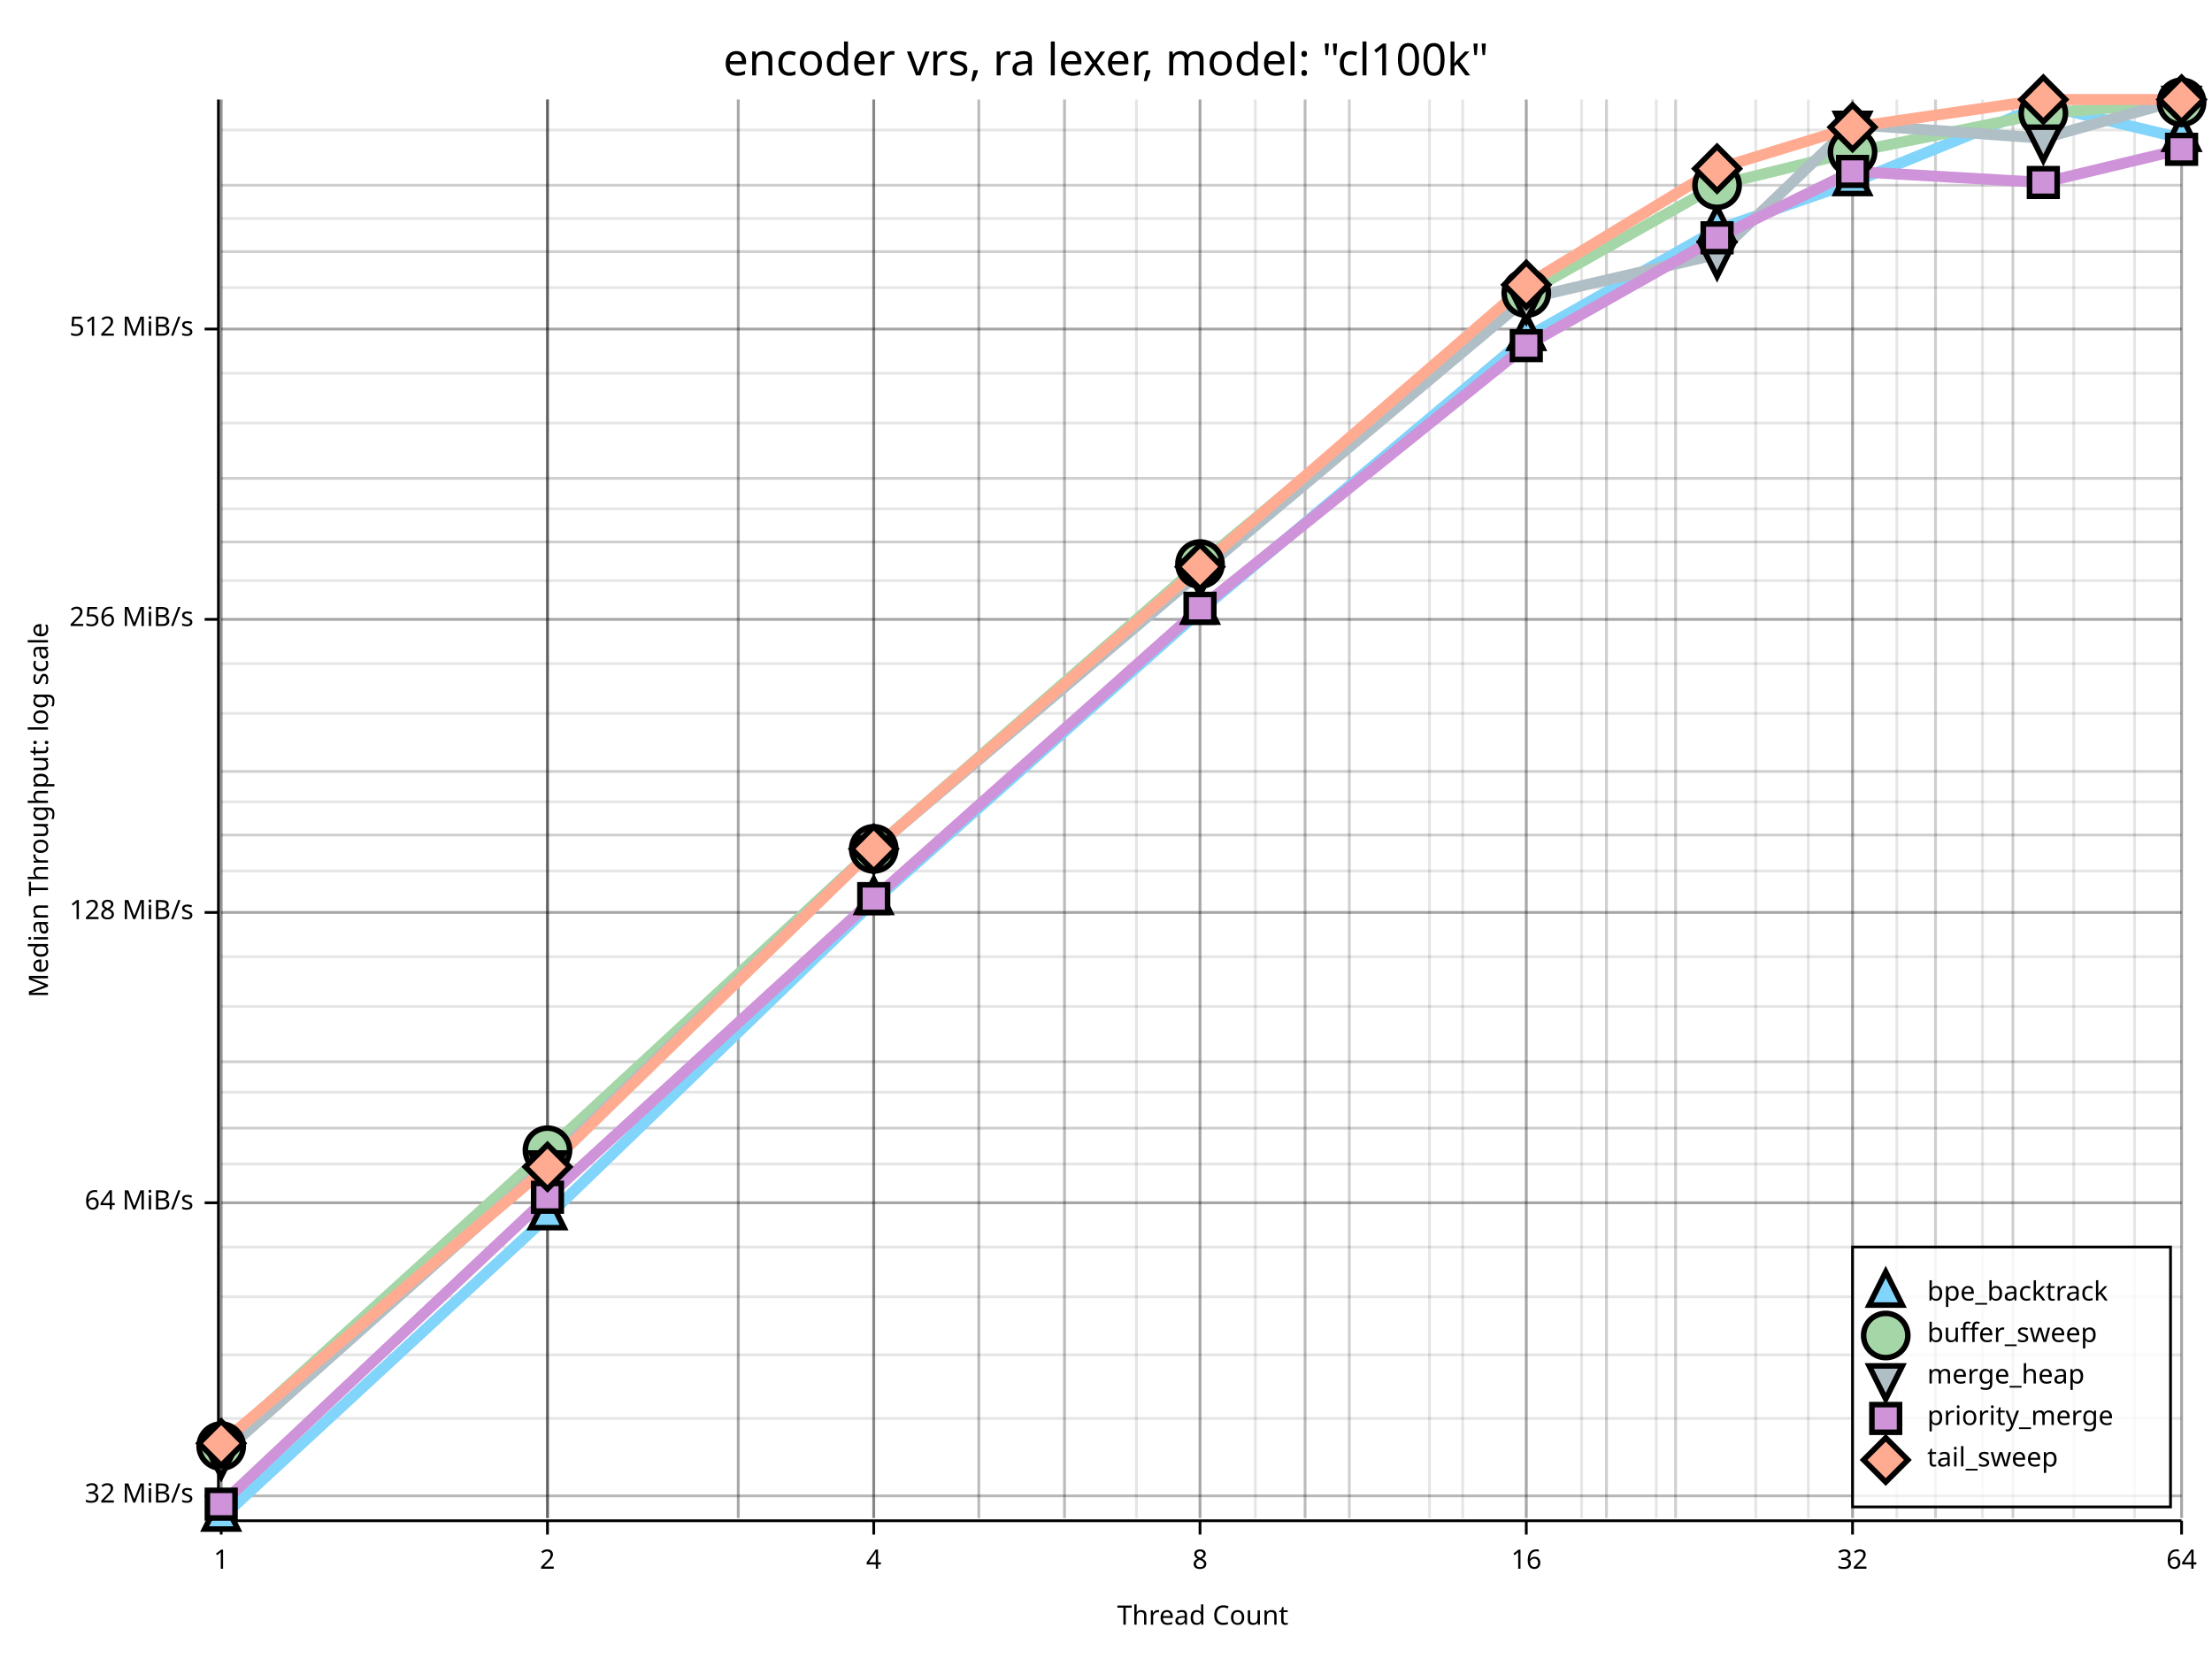
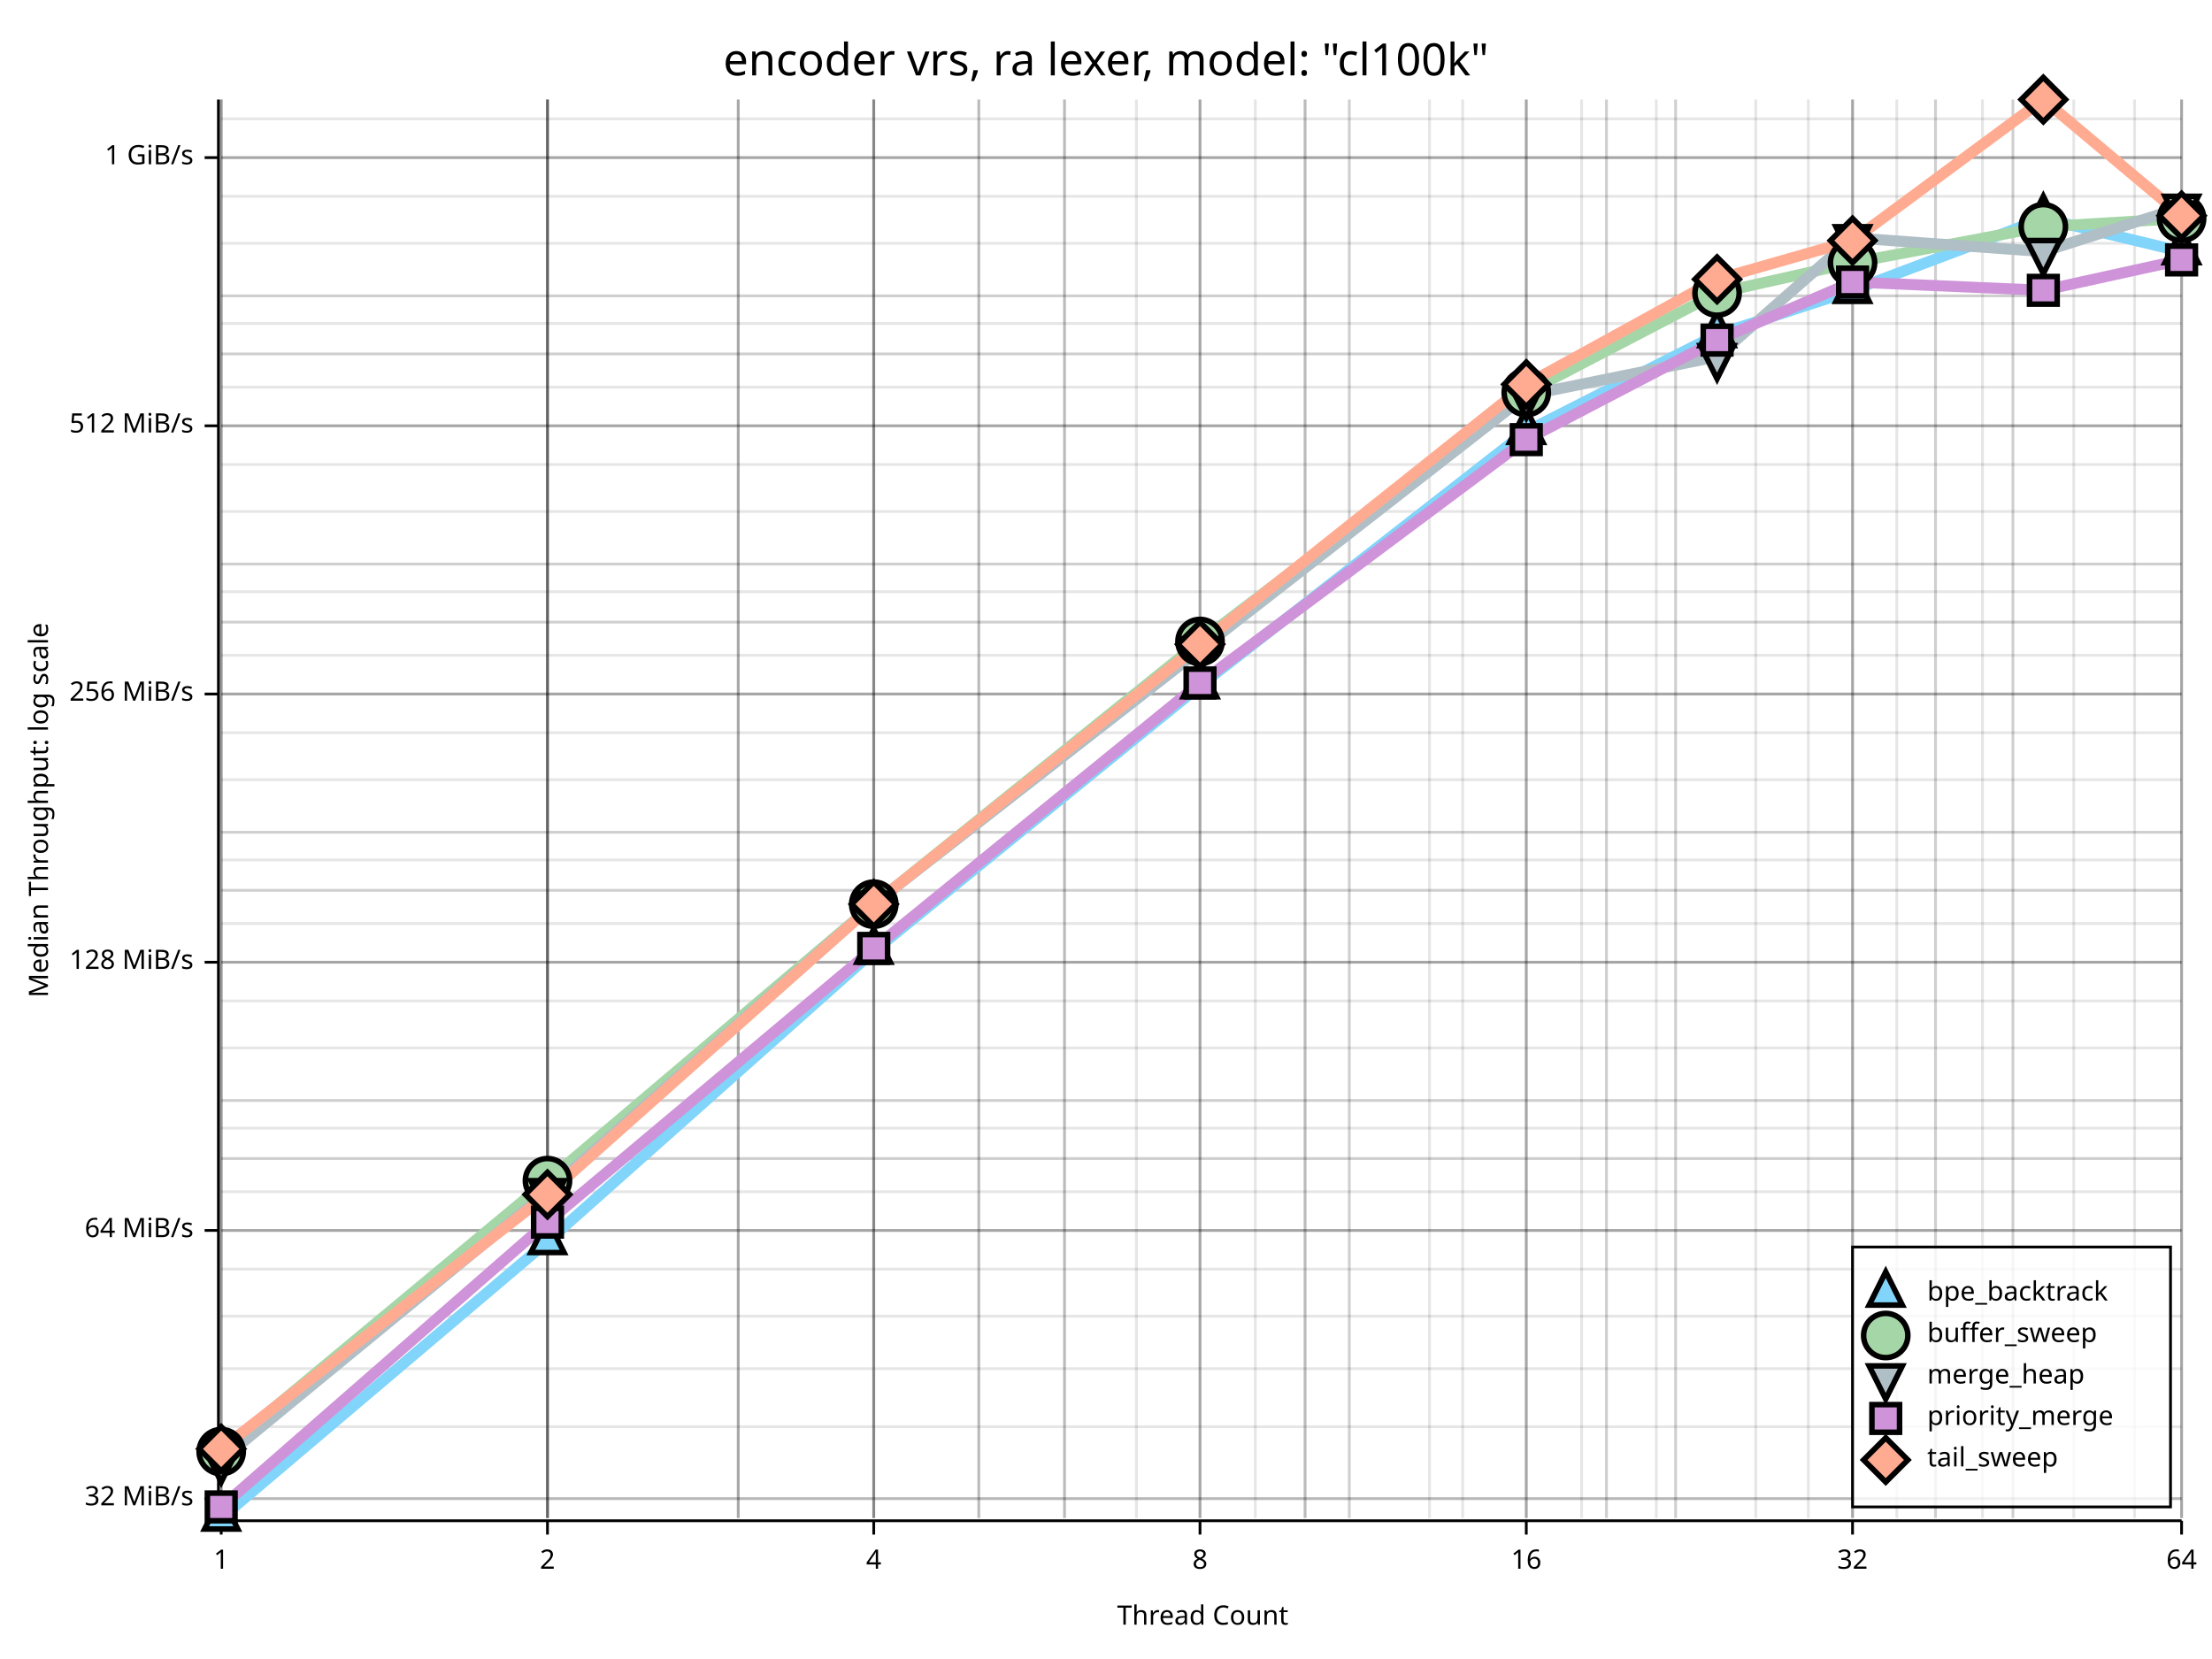
<svg xmlns="http://www.w3.org/2000/svg" width="800" height="600" viewBox="0 0 800 600">
  <rect x="0" y="0" width="800" height="600" opacity="1" fill="#FFFFFF" stroke="none" />
  <text x="400" y="15" dy="0.76em" text-anchor="middle" font-family="sans-serif" font-size="16.129" opacity="1" fill="#000000">
encoder vrs, ra lexer, model: "cl100k"
</text>
  <line opacity="0.1" stroke="#000000" stroke-width="1" x1="80" y1="549" x2="80" y2="36" />
  <line opacity="0.1" stroke="#000000" stroke-width="1" x1="80" y1="549" x2="80" y2="36" />
  <line opacity="0.1" stroke="#000000" stroke-width="1" x1="80" y1="549" x2="80" y2="36" />
  <line opacity="0.1" stroke="#000000" stroke-width="1" x1="198" y1="549" x2="198" y2="36" />
  <line opacity="0.1" stroke="#000000" stroke-width="1" x1="198" y1="549" x2="198" y2="36" />
  <line opacity="0.1" stroke="#000000" stroke-width="1" x1="198" y1="549" x2="198" y2="36" />
  <line opacity="0.1" stroke="#000000" stroke-width="1" x1="198" y1="549" x2="198" y2="36" />
  <line opacity="0.1" stroke="#000000" stroke-width="1" x1="198" y1="549" x2="198" y2="36" />
  <line opacity="0.1" stroke="#000000" stroke-width="1" x1="267" y1="549" x2="267" y2="36" />
  <line opacity="0.1" stroke="#000000" stroke-width="1" x1="267" y1="549" x2="267" y2="36" />
  <line opacity="0.1" stroke="#000000" stroke-width="1" x1="198" y1="549" x2="198" y2="36" />
  <line opacity="0.1" stroke="#000000" stroke-width="1" x1="198" y1="549" x2="198" y2="36" />
  <line opacity="0.1" stroke="#000000" stroke-width="1" x1="267" y1="549" x2="267" y2="36" />
  <line opacity="0.1" stroke="#000000" stroke-width="1" x1="267" y1="549" x2="267" y2="36" />
  <line opacity="0.1" stroke="#000000" stroke-width="1" x1="316" y1="549" x2="316" y2="36" />
  <line opacity="0.1" stroke="#000000" stroke-width="1" x1="316" y1="549" x2="316" y2="36" />
  <line opacity="0.1" stroke="#000000" stroke-width="1" x1="316" y1="549" x2="316" y2="36" />
  <line opacity="0.1" stroke="#000000" stroke-width="1" x1="354" y1="549" x2="354" y2="36" />
  <line opacity="0.1" stroke="#000000" stroke-width="1" x1="354" y1="549" x2="354" y2="36" />
  <line opacity="0.1" stroke="#000000" stroke-width="1" x1="385" y1="549" x2="385" y2="36" />
  <line opacity="0.1" stroke="#000000" stroke-width="1" x1="316" y1="549" x2="316" y2="36" />
  <line opacity="0.1" stroke="#000000" stroke-width="1" x1="354" y1="549" x2="354" y2="36" />
  <line opacity="0.1" stroke="#000000" stroke-width="1" x1="385" y1="549" x2="385" y2="36" />
  <line opacity="0.1" stroke="#000000" stroke-width="1" x1="385" y1="549" x2="385" y2="36" />
  <line opacity="0.1" stroke="#000000" stroke-width="1" x1="411" y1="549" x2="411" y2="36" />
  <line opacity="0.1" stroke="#000000" stroke-width="1" x1="434" y1="549" x2="434" y2="36" />
  <line opacity="0.1" stroke="#000000" stroke-width="1" x1="454" y1="549" x2="454" y2="36" />
  <line opacity="0.1" stroke="#000000" stroke-width="1" x1="472" y1="549" x2="472" y2="36" />
  <line opacity="0.1" stroke="#000000" stroke-width="1" x1="472" y1="549" x2="472" y2="36" />
  <line opacity="0.1" stroke="#000000" stroke-width="1" x1="488" y1="549" x2="488" y2="36" />
  <line opacity="0.1" stroke="#000000" stroke-width="1" x1="434" y1="549" x2="434" y2="36" />
  <line opacity="0.1" stroke="#000000" stroke-width="1" x1="472" y1="549" x2="472" y2="36" />
  <line opacity="0.1" stroke="#000000" stroke-width="1" x1="488" y1="549" x2="488" y2="36" />
  <line opacity="0.1" stroke="#000000" stroke-width="1" x1="517" y1="549" x2="517" y2="36" />
  <line opacity="0.1" stroke="#000000" stroke-width="1" x1="529" y1="549" x2="529" y2="36" />
  <line opacity="0.1" stroke="#000000" stroke-width="1" x1="552" y1="549" x2="552" y2="36" />
  <line opacity="0.1" stroke="#000000" stroke-width="1" x1="572" y1="549" x2="572" y2="36" />
  <line opacity="0.1" stroke="#000000" stroke-width="1" x1="581" y1="549" x2="581" y2="36" />
  <line opacity="0.1" stroke="#000000" stroke-width="1" x1="599" y1="549" x2="599" y2="36" />
  <line opacity="0.1" stroke="#000000" stroke-width="1" x1="606" y1="549" x2="606" y2="36" />
  <line opacity="0.1" stroke="#000000" stroke-width="1" x1="552" y1="549" x2="552" y2="36" />
  <line opacity="0.1" stroke="#000000" stroke-width="1" x1="581" y1="549" x2="581" y2="36" />
  <line opacity="0.1" stroke="#000000" stroke-width="1" x1="606" y1="549" x2="606" y2="36" />
  <line opacity="0.1" stroke="#000000" stroke-width="1" x1="635" y1="549" x2="635" y2="36" />
  <line opacity="0.1" stroke="#000000" stroke-width="1" x1="654" y1="549" x2="654" y2="36" />
  <line opacity="0.1" stroke="#000000" stroke-width="1" x1="670" y1="549" x2="670" y2="36" />
  <line opacity="0.1" stroke="#000000" stroke-width="1" x1="686" y1="549" x2="686" y2="36" />
  <line opacity="0.1" stroke="#000000" stroke-width="1" x1="700" y1="549" x2="700" y2="36" />
  <line opacity="0.1" stroke="#000000" stroke-width="1" x1="717" y1="549" x2="717" y2="36" />
  <line opacity="0.1" stroke="#000000" stroke-width="1" x1="728" y1="549" x2="728" y2="36" />
  <line opacity="0.1" stroke="#000000" stroke-width="1" x1="670" y1="549" x2="670" y2="36" />
  <line opacity="0.1" stroke="#000000" stroke-width="1" x1="700" y1="549" x2="700" y2="36" />
  <line opacity="0.1" stroke="#000000" stroke-width="1" x1="728" y1="549" x2="728" y2="36" />
  <line opacity="0.1" stroke="#000000" stroke-width="1" x1="750" y1="549" x2="750" y2="36" />
  <line opacity="0.1" stroke="#000000" stroke-width="1" x1="772" y1="549" x2="772" y2="36" />
  <line opacity="0.1" stroke="#000000" stroke-width="1" x1="789" y1="549" x2="789" y2="36" />
  <line opacity="0.1" stroke="#000000" stroke-width="1" x1="789" y1="549" x2="789" y2="36" />
-   <line opacity="0.1" stroke="#000000" stroke-width="1" x1="80" y1="541" x2="789" y2="541" />
-   <line opacity="0.1" stroke="#000000" stroke-width="1" x1="80" y1="513" x2="789" y2="513" />
-   <line opacity="0.1" stroke="#000000" stroke-width="1" x1="80" y1="490" x2="789" y2="490" />
-   <line opacity="0.1" stroke="#000000" stroke-width="1" x1="80" y1="469" x2="789" y2="469" />
-   <line opacity="0.1" stroke="#000000" stroke-width="1" x1="80" y1="451" x2="789" y2="451" />
-   <line opacity="0.1" stroke="#000000" stroke-width="1" x1="80" y1="435" x2="789" y2="435" />
-   <line opacity="0.1" stroke="#000000" stroke-width="1" x1="80" y1="421" x2="789" y2="421" />
+   <line opacity="0.1" stroke="#000000" stroke-width="1" x1="80" y1="542" x2="789" y2="542" />
+   <line opacity="0.1" stroke="#000000" stroke-width="1" x1="80" y1="516" x2="789" y2="516" />
+   <line opacity="0.1" stroke="#000000" stroke-width="1" x1="80" y1="495" x2="789" y2="495" />
+   <line opacity="0.1" stroke="#000000" stroke-width="1" x1="80" y1="476" x2="789" y2="476" />
+   <line opacity="0.1" stroke="#000000" stroke-width="1" x1="80" y1="459" x2="789" y2="459" />
+   <line opacity="0.1" stroke="#000000" stroke-width="1" x1="80" y1="445" x2="789" y2="445" />
+   <line opacity="0.1" stroke="#000000" stroke-width="1" x1="80" y1="431" x2="789" y2="431" />
+   <line opacity="0.1" stroke="#000000" stroke-width="1" x1="80" y1="419" x2="789" y2="419" />
  <line opacity="0.1" stroke="#000000" stroke-width="1" x1="80" y1="408" x2="789" y2="408" />
-   <line opacity="0.1" stroke="#000000" stroke-width="1" x1="80" y1="395" x2="789" y2="395" />
-   <line opacity="0.1" stroke="#000000" stroke-width="1" x1="80" y1="384" x2="789" y2="384" />
-   <line opacity="0.1" stroke="#000000" stroke-width="1" x1="80" y1="435" x2="789" y2="435" />
-   <line opacity="0.1" stroke="#000000" stroke-width="1" x1="80" y1="408" x2="789" y2="408" />
-   <line opacity="0.1" stroke="#000000" stroke-width="1" x1="80" y1="384" x2="789" y2="384" />
-   <line opacity="0.1" stroke="#000000" stroke-width="1" x1="80" y1="364" x2="789" y2="364" />
-   <line opacity="0.1" stroke="#000000" stroke-width="1" x1="80" y1="346" x2="789" y2="346" />
-   <line opacity="0.1" stroke="#000000" stroke-width="1" x1="80" y1="330" x2="789" y2="330" />
-   <line opacity="0.1" stroke="#000000" stroke-width="1" x1="80" y1="315" x2="789" y2="315" />
-   <line opacity="0.1" stroke="#000000" stroke-width="1" x1="80" y1="302" x2="789" y2="302" />
-   <line opacity="0.1" stroke="#000000" stroke-width="1" x1="80" y1="290" x2="789" y2="290" />
-   <line opacity="0.1" stroke="#000000" stroke-width="1" x1="80" y1="279" x2="789" y2="279" />
-   <line opacity="0.1" stroke="#000000" stroke-width="1" x1="80" y1="330" x2="789" y2="330" />
-   <line opacity="0.1" stroke="#000000" stroke-width="1" x1="80" y1="302" x2="789" y2="302" />
-   <line opacity="0.1" stroke="#000000" stroke-width="1" x1="80" y1="279" x2="789" y2="279" />
-   <line opacity="0.1" stroke="#000000" stroke-width="1" x1="80" y1="258" x2="789" y2="258" />
-   <line opacity="0.1" stroke="#000000" stroke-width="1" x1="80" y1="240" x2="789" y2="240" />
-   <line opacity="0.1" stroke="#000000" stroke-width="1" x1="80" y1="224" x2="789" y2="224" />
-   <line opacity="0.1" stroke="#000000" stroke-width="1" x1="80" y1="210" x2="789" y2="210" />
-   <line opacity="0.1" stroke="#000000" stroke-width="1" x1="80" y1="196" x2="789" y2="196" />
-   <line opacity="0.1" stroke="#000000" stroke-width="1" x1="80" y1="184" x2="789" y2="184" />
-   <line opacity="0.1" stroke="#000000" stroke-width="1" x1="80" y1="173" x2="789" y2="173" />
-   <line opacity="0.1" stroke="#000000" stroke-width="1" x1="80" y1="224" x2="789" y2="224" />
-   <line opacity="0.1" stroke="#000000" stroke-width="1" x1="80" y1="196" x2="789" y2="196" />
-   <line opacity="0.1" stroke="#000000" stroke-width="1" x1="80" y1="173" x2="789" y2="173" />
-   <line opacity="0.1" stroke="#000000" stroke-width="1" x1="80" y1="153" x2="789" y2="153" />
-   <line opacity="0.1" stroke="#000000" stroke-width="1" x1="80" y1="135" x2="789" y2="135" />
-   <line opacity="0.1" stroke="#000000" stroke-width="1" x1="80" y1="119" x2="789" y2="119" />
-   <line opacity="0.1" stroke="#000000" stroke-width="1" x1="80" y1="104" x2="789" y2="104" />
-   <line opacity="0.1" stroke="#000000" stroke-width="1" x1="80" y1="91" x2="789" y2="91" />
-   <line opacity="0.1" stroke="#000000" stroke-width="1" x1="80" y1="79" x2="789" y2="79" />
-   <line opacity="0.1" stroke="#000000" stroke-width="1" x1="80" y1="67" x2="789" y2="67" />
-   <line opacity="0.1" stroke="#000000" stroke-width="1" x1="80" y1="119" x2="789" y2="119" />
-   <line opacity="0.1" stroke="#000000" stroke-width="1" x1="80" y1="91" x2="789" y2="91" />
-   <line opacity="0.1" stroke="#000000" stroke-width="1" x1="80" y1="67" x2="789" y2="67" />
-   <line opacity="0.1" stroke="#000000" stroke-width="1" x1="80" y1="47" x2="789" y2="47" />
+   <line opacity="0.1" stroke="#000000" stroke-width="1" x1="80" y1="398" x2="789" y2="398" />
+   <line opacity="0.1" stroke="#000000" stroke-width="1" x1="80" y1="445" x2="789" y2="445" />
+   <line opacity="0.1" stroke="#000000" stroke-width="1" x1="80" y1="419" x2="789" y2="419" />
+   <line opacity="0.1" stroke="#000000" stroke-width="1" x1="80" y1="398" x2="789" y2="398" />
+   <line opacity="0.1" stroke="#000000" stroke-width="1" x1="80" y1="379" x2="789" y2="379" />
+   <line opacity="0.1" stroke="#000000" stroke-width="1" x1="80" y1="362" x2="789" y2="362" />
+   <line opacity="0.1" stroke="#000000" stroke-width="1" x1="80" y1="348" x2="789" y2="348" />
+   <line opacity="0.1" stroke="#000000" stroke-width="1" x1="80" y1="334" x2="789" y2="334" />
+   <line opacity="0.1" stroke="#000000" stroke-width="1" x1="80" y1="322" x2="789" y2="322" />
+   <line opacity="0.1" stroke="#000000" stroke-width="1" x1="80" y1="311" x2="789" y2="311" />
+   <line opacity="0.1" stroke="#000000" stroke-width="1" x1="80" y1="301" x2="789" y2="301" />
+   <line opacity="0.1" stroke="#000000" stroke-width="1" x1="80" y1="348" x2="789" y2="348" />
+   <line opacity="0.1" stroke="#000000" stroke-width="1" x1="80" y1="322" x2="789" y2="322" />
+   <line opacity="0.1" stroke="#000000" stroke-width="1" x1="80" y1="301" x2="789" y2="301" />
+   <line opacity="0.1" stroke="#000000" stroke-width="1" x1="80" y1="282" x2="789" y2="282" />
+   <line opacity="0.1" stroke="#000000" stroke-width="1" x1="80" y1="265" x2="789" y2="265" />
+   <line opacity="0.1" stroke="#000000" stroke-width="1" x1="80" y1="251" x2="789" y2="251" />
+   <line opacity="0.1" stroke="#000000" stroke-width="1" x1="80" y1="237" x2="789" y2="237" />
+   <line opacity="0.1" stroke="#000000" stroke-width="1" x1="80" y1="225" x2="789" y2="225" />
+   <line opacity="0.1" stroke="#000000" stroke-width="1" x1="80" y1="214" x2="789" y2="214" />
+   <line opacity="0.1" stroke="#000000" stroke-width="1" x1="80" y1="204" x2="789" y2="204" />
+   <line opacity="0.1" stroke="#000000" stroke-width="1" x1="80" y1="251" x2="789" y2="251" />
+   <line opacity="0.1" stroke="#000000" stroke-width="1" x1="80" y1="225" x2="789" y2="225" />
+   <line opacity="0.1" stroke="#000000" stroke-width="1" x1="80" y1="204" x2="789" y2="204" />
+   <line opacity="0.1" stroke="#000000" stroke-width="1" x1="80" y1="185" x2="789" y2="185" />
+   <line opacity="0.1" stroke="#000000" stroke-width="1" x1="80" y1="168" x2="789" y2="168" />
+   <line opacity="0.1" stroke="#000000" stroke-width="1" x1="80" y1="154" x2="789" y2="154" />
+   <line opacity="0.1" stroke="#000000" stroke-width="1" x1="80" y1="140" x2="789" y2="140" />
+   <line opacity="0.1" stroke="#000000" stroke-width="1" x1="80" y1="128" x2="789" y2="128" />
+   <line opacity="0.1" stroke="#000000" stroke-width="1" x1="80" y1="117" x2="789" y2="117" />
+   <line opacity="0.1" stroke="#000000" stroke-width="1" x1="80" y1="107" x2="789" y2="107" />
+   <line opacity="0.1" stroke="#000000" stroke-width="1" x1="80" y1="154" x2="789" y2="154" />
+   <line opacity="0.1" stroke="#000000" stroke-width="1" x1="80" y1="128" x2="789" y2="128" />
+   <line opacity="0.1" stroke="#000000" stroke-width="1" x1="80" y1="107" x2="789" y2="107" />
+   <line opacity="0.1" stroke="#000000" stroke-width="1" x1="80" y1="88" x2="789" y2="88" />
+   <line opacity="0.1" stroke="#000000" stroke-width="1" x1="80" y1="71" x2="789" y2="71" />
+   <line opacity="0.1" stroke="#000000" stroke-width="1" x1="80" y1="57" x2="789" y2="57" />
+   <line opacity="0.1" stroke="#000000" stroke-width="1" x1="80" y1="43" x2="789" y2="43" />
+   <line opacity="0.1" stroke="#000000" stroke-width="1" x1="80" y1="57" x2="789" y2="57" />
  <text x="10" y="293" dy="0.76em" text-anchor="middle" font-family="sans-serif" font-size="9.677" opacity="1" fill="#000000" transform="rotate(270, 10, 293)">
Median Throughput: log scale
</text>
  <text x="435" y="590" dy="-0.5ex" text-anchor="middle" font-family="sans-serif" font-size="9.677" opacity="1" fill="#000000">
Thread Count
</text>
  <line opacity="0.2" stroke="#000000" stroke-width="1" x1="80" y1="549" x2="80" y2="36" />
  <line opacity="0.2" stroke="#000000" stroke-width="1" x1="198" y1="549" x2="198" y2="36" />
  <line opacity="0.2" stroke="#000000" stroke-width="1" x1="316" y1="549" x2="316" y2="36" />
  <line opacity="0.2" stroke="#000000" stroke-width="1" x1="434" y1="549" x2="434" y2="36" />
  <line opacity="0.2" stroke="#000000" stroke-width="1" x1="552" y1="549" x2="552" y2="36" />
  <line opacity="0.2" stroke="#000000" stroke-width="1" x1="670" y1="549" x2="670" y2="36" />
  <line opacity="0.2" stroke="#000000" stroke-width="1" x1="789" y1="549" x2="789" y2="36" />
-   <line opacity="0.2" stroke="#000000" stroke-width="1" x1="80" y1="541" x2="789" y2="541" />
-   <line opacity="0.2" stroke="#000000" stroke-width="1" x1="80" y1="435" x2="789" y2="435" />
-   <line opacity="0.2" stroke="#000000" stroke-width="1" x1="80" y1="330" x2="789" y2="330" />
-   <line opacity="0.2" stroke="#000000" stroke-width="1" x1="80" y1="224" x2="789" y2="224" />
-   <line opacity="0.2" stroke="#000000" stroke-width="1" x1="80" y1="119" x2="789" y2="119" />
+   <line opacity="0.2" stroke="#000000" stroke-width="1" x1="80" y1="542" x2="789" y2="542" />
+   <line opacity="0.2" stroke="#000000" stroke-width="1" x1="80" y1="445" x2="789" y2="445" />
+   <line opacity="0.2" stroke="#000000" stroke-width="1" x1="80" y1="348" x2="789" y2="348" />
+   <line opacity="0.2" stroke="#000000" stroke-width="1" x1="80" y1="251" x2="789" y2="251" />
+   <line opacity="0.2" stroke="#000000" stroke-width="1" x1="80" y1="154" x2="789" y2="154" />
+   <line opacity="0.2" stroke="#000000" stroke-width="1" x1="80" y1="57" x2="789" y2="57" />
  <polyline fill="none" opacity="1" stroke="#000000" stroke-width="1" points="79,36 79,549 " />
-   <text x="70" y="541" dy="0.5ex" text-anchor="end" font-family="sans-serif" font-size="9.677" opacity="1" fill="#000000">
+   <text x="70" y="542" dy="0.5ex" text-anchor="end" font-family="sans-serif" font-size="9.677" opacity="1" fill="#000000">
32 MiB/s
</text>
-   <polyline fill="none" opacity="1" stroke="#000000" stroke-width="1" points="74,541 79,541 " />
-   <text x="70" y="435" dy="0.5ex" text-anchor="end" font-family="sans-serif" font-size="9.677" opacity="1" fill="#000000">
+   <polyline fill="none" opacity="1" stroke="#000000" stroke-width="1" points="74,542 79,542 " />
+   <text x="70" y="445" dy="0.5ex" text-anchor="end" font-family="sans-serif" font-size="9.677" opacity="1" fill="#000000">
64 MiB/s
</text>
-   <polyline fill="none" opacity="1" stroke="#000000" stroke-width="1" points="74,435 79,435 " />
-   <text x="70" y="330" dy="0.5ex" text-anchor="end" font-family="sans-serif" font-size="9.677" opacity="1" fill="#000000">
+   <polyline fill="none" opacity="1" stroke="#000000" stroke-width="1" points="74,445 79,445 " />
+   <text x="70" y="348" dy="0.5ex" text-anchor="end" font-family="sans-serif" font-size="9.677" opacity="1" fill="#000000">
128 MiB/s
</text>
-   <polyline fill="none" opacity="1" stroke="#000000" stroke-width="1" points="74,330 79,330 " />
-   <text x="70" y="224" dy="0.5ex" text-anchor="end" font-family="sans-serif" font-size="9.677" opacity="1" fill="#000000">
+   <polyline fill="none" opacity="1" stroke="#000000" stroke-width="1" points="74,348 79,348 " />
+   <text x="70" y="251" dy="0.5ex" text-anchor="end" font-family="sans-serif" font-size="9.677" opacity="1" fill="#000000">
256 MiB/s
</text>
-   <polyline fill="none" opacity="1" stroke="#000000" stroke-width="1" points="74,224 79,224 " />
-   <text x="70" y="119" dy="0.5ex" text-anchor="end" font-family="sans-serif" font-size="9.677" opacity="1" fill="#000000">
+   <polyline fill="none" opacity="1" stroke="#000000" stroke-width="1" points="74,251 79,251 " />
+   <text x="70" y="154" dy="0.5ex" text-anchor="end" font-family="sans-serif" font-size="9.677" opacity="1" fill="#000000">
512 MiB/s
</text>
-   <polyline fill="none" opacity="1" stroke="#000000" stroke-width="1" points="74,119 79,119 " />
+   <polyline fill="none" opacity="1" stroke="#000000" stroke-width="1" points="74,154 79,154 " />
+   <text x="70" y="57" dy="0.5ex" text-anchor="end" font-family="sans-serif" font-size="9.677" opacity="1" fill="#000000">
+ 1 GiB/s
+ </text>
+   <polyline fill="none" opacity="1" stroke="#000000" stroke-width="1" points="74,57 79,57 " />
  <polyline fill="none" opacity="1" stroke="#000000" stroke-width="1" points="80,550 789,550 " />
  <text x="80" y="560" dy="0.76em" text-anchor="middle" font-family="sans-serif" font-size="9.677" opacity="1" fill="#000000">
1
</text>
  <polyline fill="none" opacity="1" stroke="#000000" stroke-width="1" points="80,550 80,555 " />
  <text x="198" y="560" dy="0.76em" text-anchor="middle" font-family="sans-serif" font-size="9.677" opacity="1" fill="#000000">
2
</text>
  <polyline fill="none" opacity="1" stroke="#000000" stroke-width="1" points="198,550 198,555 " />
  <text x="316" y="560" dy="0.76em" text-anchor="middle" font-family="sans-serif" font-size="9.677" opacity="1" fill="#000000">
4
</text>
  <polyline fill="none" opacity="1" stroke="#000000" stroke-width="1" points="316,550 316,555 " />
  <text x="434" y="560" dy="0.76em" text-anchor="middle" font-family="sans-serif" font-size="9.677" opacity="1" fill="#000000">
8
</text>
  <polyline fill="none" opacity="1" stroke="#000000" stroke-width="1" points="434,550 434,555 " />
  <text x="552" y="560" dy="0.76em" text-anchor="middle" font-family="sans-serif" font-size="9.677" opacity="1" fill="#000000">
16
</text>
  <polyline fill="none" opacity="1" stroke="#000000" stroke-width="1" points="552,550 552,555 " />
  <text x="670" y="560" dy="0.76em" text-anchor="middle" font-family="sans-serif" font-size="9.677" opacity="1" fill="#000000">
32
</text>
  <polyline fill="none" opacity="1" stroke="#000000" stroke-width="1" points="670,550 670,555 " />
  <text x="789" y="560" dy="0.76em" text-anchor="middle" font-family="sans-serif" font-size="9.677" opacity="1" fill="#000000">
64
</text>
  <polyline fill="none" opacity="1" stroke="#000000" stroke-width="1" points="789,550 789,555 " />
-   <polyline fill="none" opacity="1" stroke="#81D4FA" stroke-width="4" points="80,549 198,440 316,326 434,221 552,122 621,83 670,66 739,38 789,50 " />
-   <polyline fill="none" opacity="1" stroke="#A5D6A7" stroke-width="4" points="80,523 198,416 316,307 434,204 552,106 621,67 670,55 739,41 789,37 " />
-   <polyline fill="none" opacity="1" stroke="#B0BEC5" stroke-width="4" points="80,526 198,421 316,307 434,207 552,108 621,92 670,45 739,50 789,36 " />
-   <polyline fill="none" opacity="1" stroke="#CE93D8" stroke-width="4" points="80,544 198,433 316,325 434,220 552,125 621,86 670,62 739,66 789,54 " />
-   <polyline fill="none" opacity="1" stroke="#FFAB91" stroke-width="4" points="80,522 198,422 316,307 434,205 552,103 621,61 670,46 739,36 789,36 " />
+   <polyline fill="none" opacity="1" stroke="#81D4FA" stroke-width="4" points="80,549 198,449 316,344 434,248 552,156 621,121 670,105 739,79 789,91 " />
+   <polyline fill="none" opacity="1" stroke="#A5D6A7" stroke-width="4" points="80,525 198,427 316,327 434,232 552,142 621,106 670,95 739,82 789,79 " />
+   <polyline fill="none" opacity="1" stroke="#B0BEC5" stroke-width="4" points="80,528 198,431 316,327 434,235 552,143 621,129 670,86 739,91 789,75 " />
+   <polyline fill="none" opacity="1" stroke="#CE93D8" stroke-width="4" points="80,545 198,442 316,343 434,247 552,159 621,123 670,102 739,105 789,94 " />
+   <polyline fill="none" opacity="1" stroke="#FFAB91" stroke-width="4" points="80,524 198,432 316,327 434,233 552,139 621,101 670,87 739,36 789,78 " />
  <polygon opacity="1" fill="#81D4FA" points="80,541 86,553 74,553 " />
  <polyline fill="none" opacity="1" stroke="#000000" stroke-width="2" points="80,541 86,553 74,553 80,541 86,553 " />
-   <polygon opacity="1" fill="#81D4FA" points="198,432 204,444 192,444 " />
-   <polyline fill="none" opacity="1" stroke="#000000" stroke-width="2" points="198,432 204,444 192,444 198,432 204,444 " />
-   <polygon opacity="1" fill="#81D4FA" points="316,318 322,330 310,330 " />
-   <polyline fill="none" opacity="1" stroke="#000000" stroke-width="2" points="316,318 322,330 310,330 316,318 322,330 " />
-   <polygon opacity="1" fill="#81D4FA" points="434,213 440,225 428,225 " />
-   <polyline fill="none" opacity="1" stroke="#000000" stroke-width="2" points="434,213 440,225 428,225 434,213 440,225 " />
-   <polygon opacity="1" fill="#81D4FA" points="552,114 558,126 546,126 " />
-   <polyline fill="none" opacity="1" stroke="#000000" stroke-width="2" points="552,114 558,126 546,126 552,114 558,126 " />
-   <polygon opacity="1" fill="#81D4FA" points="621,75 627,87 615,87 " />
-   <polyline fill="none" opacity="1" stroke="#000000" stroke-width="2" points="621,75 627,87 615,87 621,75 627,87 " />
-   <polygon opacity="1" fill="#81D4FA" points="670,58 676,70 664,70 " />
-   <polyline fill="none" opacity="1" stroke="#000000" stroke-width="2" points="670,58 676,70 664,70 670,58 676,70 " />
-   <polygon opacity="1" fill="#81D4FA" points="739,30 745,42 733,42 " />
-   <polyline fill="none" opacity="1" stroke="#000000" stroke-width="2" points="739,30 745,42 733,42 739,30 745,42 " />
-   <polygon opacity="1" fill="#81D4FA" points="789,42 795,54 783,54 " />
-   <polyline fill="none" opacity="1" stroke="#000000" stroke-width="2" points="789,42 795,54 783,54 789,42 795,54 " />
-   <circle cx="80" cy="523" r="8" opacity="1" fill="#A5D6A7" stroke="none" stroke-width="1" />
-   <circle cx="80" cy="523" r="8" opacity="1" fill="none" stroke="#000000" stroke-width="2" />
-   <circle cx="198" cy="416" r="8" opacity="1" fill="#A5D6A7" stroke="none" stroke-width="1" />
-   <circle cx="198" cy="416" r="8" opacity="1" fill="none" stroke="#000000" stroke-width="2" />
-   <circle cx="316" cy="307" r="8" opacity="1" fill="#A5D6A7" stroke="none" stroke-width="1" />
-   <circle cx="316" cy="307" r="8" opacity="1" fill="none" stroke="#000000" stroke-width="2" />
-   <circle cx="434" cy="204" r="8" opacity="1" fill="#A5D6A7" stroke="none" stroke-width="1" />
-   <circle cx="434" cy="204" r="8" opacity="1" fill="none" stroke="#000000" stroke-width="2" />
-   <circle cx="552" cy="106" r="8" opacity="1" fill="#A5D6A7" stroke="none" stroke-width="1" />
-   <circle cx="552" cy="106" r="8" opacity="1" fill="none" stroke="#000000" stroke-width="2" />
-   <circle cx="621" cy="67" r="8" opacity="1" fill="#A5D6A7" stroke="none" stroke-width="1" />
-   <circle cx="621" cy="67" r="8" opacity="1" fill="none" stroke="#000000" stroke-width="2" />
-   <circle cx="670" cy="55" r="8" opacity="1" fill="#A5D6A7" stroke="none" stroke-width="1" />
-   <circle cx="670" cy="55" r="8" opacity="1" fill="none" stroke="#000000" stroke-width="2" />
-   <circle cx="739" cy="41" r="8" opacity="1" fill="#A5D6A7" stroke="none" stroke-width="1" />
-   <circle cx="739" cy="41" r="8" opacity="1" fill="none" stroke="#000000" stroke-width="2" />
-   <circle cx="789" cy="37" r="8" opacity="1" fill="#A5D6A7" stroke="none" stroke-width="1" />
-   <circle cx="789" cy="37" r="8" opacity="1" fill="none" stroke="#000000" stroke-width="2" />
-   <polygon opacity="1" fill="#B0BEC5" points="80,534 86,522 74,522 " />
-   <polyline fill="none" opacity="1" stroke="#000000" stroke-width="2" points="80,534 86,522 74,522 80,534 86,522 " />
-   <polygon opacity="1" fill="#B0BEC5" points="198,429 204,417 192,417 " />
-   <polyline fill="none" opacity="1" stroke="#000000" stroke-width="2" points="198,429 204,417 192,417 198,429 204,417 " />
-   <polygon opacity="1" fill="#B0BEC5" points="316,315 322,303 310,303 " />
-   <polyline fill="none" opacity="1" stroke="#000000" stroke-width="2" points="316,315 322,303 310,303 316,315 322,303 " />
-   <polygon opacity="1" fill="#B0BEC5" points="434,215 440,203 428,203 " />
-   <polyline fill="none" opacity="1" stroke="#000000" stroke-width="2" points="434,215 440,203 428,203 434,215 440,203 " />
-   <polygon opacity="1" fill="#B0BEC5" points="552,116 558,104 546,104 " />
-   <polyline fill="none" opacity="1" stroke="#000000" stroke-width="2" points="552,116 558,104 546,104 552,116 558,104 " />
-   <polygon opacity="1" fill="#B0BEC5" points="621,100 627,88 615,88 " />
-   <polyline fill="none" opacity="1" stroke="#000000" stroke-width="2" points="621,100 627,88 615,88 621,100 627,88 " />
-   <polygon opacity="1" fill="#B0BEC5" points="670,53 676,41 664,41 " />
-   <polyline fill="none" opacity="1" stroke="#000000" stroke-width="2" points="670,53 676,41 664,41 670,53 676,41 " />
-   <polygon opacity="1" fill="#B0BEC5" points="739,58 745,46 733,46 " />
-   <polyline fill="none" opacity="1" stroke="#000000" stroke-width="2" points="739,58 745,46 733,46 739,58 745,46 " />
-   <polygon opacity="1" fill="#B0BEC5" points="789,44 795,32 783,32 " />
-   <polyline fill="none" opacity="1" stroke="#000000" stroke-width="2" points="789,44 795,32 783,32 789,44 795,32 " />
-   <polygon opacity="1" fill="#CE93D8" points="75,539 85,539 85,549 75,549 " />
-   <polyline fill="none" opacity="1" stroke="#000000" stroke-width="2" points="75,539 85,539 85,549 75,549 75,539 85,539 " />
-   <polygon opacity="1" fill="#CE93D8" points="193,428 203,428 203,438 193,438 " />
-   <polyline fill="none" opacity="1" stroke="#000000" stroke-width="2" points="193,428 203,428 203,438 193,438 193,428 203,428 " />
-   <polygon opacity="1" fill="#CE93D8" points="311,320 321,320 321,330 311,330 " />
-   <polyline fill="none" opacity="1" stroke="#000000" stroke-width="2" points="311,320 321,320 321,330 311,330 311,320 321,320 " />
-   <polygon opacity="1" fill="#CE93D8" points="429,215 439,215 439,225 429,225 " />
-   <polyline fill="none" opacity="1" stroke="#000000" stroke-width="2" points="429,215 439,215 439,225 429,225 429,215 439,215 " />
-   <polygon opacity="1" fill="#CE93D8" points="547,120 557,120 557,130 547,130 " />
-   <polyline fill="none" opacity="1" stroke="#000000" stroke-width="2" points="547,120 557,120 557,130 547,130 547,120 557,120 " />
-   <polygon opacity="1" fill="#CE93D8" points="616,81 626,81 626,91 616,91 " />
-   <polyline fill="none" opacity="1" stroke="#000000" stroke-width="2" points="616,81 626,81 626,91 616,91 616,81 626,81 " />
-   <polygon opacity="1" fill="#CE93D8" points="665,57 675,57 675,67 665,67 " />
-   <polyline fill="none" opacity="1" stroke="#000000" stroke-width="2" points="665,57 675,57 675,67 665,67 665,57 675,57 " />
-   <polygon opacity="1" fill="#CE93D8" points="734,61 744,61 744,71 734,71 " />
-   <polyline fill="none" opacity="1" stroke="#000000" stroke-width="2" points="734,61 744,61 744,71 734,71 734,61 744,61 " />
-   <polygon opacity="1" fill="#CE93D8" points="784,49 794,49 794,59 784,59 " />
-   <polyline fill="none" opacity="1" stroke="#000000" stroke-width="2" points="784,49 794,49 794,59 784,59 784,49 794,49 " />
-   <polygon opacity="1" fill="#FFAB91" points="80,514 88,522 80,530 72,522 " />
-   <polyline fill="none" opacity="1" stroke="#000000" stroke-width="2" points="80,514 88,522 80,530 72,522 80,514 88,522 " />
-   <polygon opacity="1" fill="#FFAB91" points="198,414 206,422 198,430 190,422 " />
-   <polyline fill="none" opacity="1" stroke="#000000" stroke-width="2" points="198,414 206,422 198,430 190,422 198,414 206,422 " />
-   <polygon opacity="1" fill="#FFAB91" points="316,299 324,307 316,315 308,307 " />
-   <polyline fill="none" opacity="1" stroke="#000000" stroke-width="2" points="316,299 324,307 316,315 308,307 316,299 324,307 " />
-   <polygon opacity="1" fill="#FFAB91" points="434,197 442,205 434,213 426,205 " />
-   <polyline fill="none" opacity="1" stroke="#000000" stroke-width="2" points="434,197 442,205 434,213 426,205 434,197 442,205 " />
-   <polygon opacity="1" fill="#FFAB91" points="552,95 560,103 552,111 544,103 " />
-   <polyline fill="none" opacity="1" stroke="#000000" stroke-width="2" points="552,95 560,103 552,111 544,103 552,95 560,103 " />
-   <polygon opacity="1" fill="#FFAB91" points="621,53 629,61 621,69 613,61 " />
-   <polyline fill="none" opacity="1" stroke="#000000" stroke-width="2" points="621,53 629,61 621,69 613,61 621,53 629,61 " />
-   <polygon opacity="1" fill="#FFAB91" points="670,38 678,46 670,54 662,46 " />
-   <polyline fill="none" opacity="1" stroke="#000000" stroke-width="2" points="670,38 678,46 670,54 662,46 670,38 678,46 " />
+   <polygon opacity="1" fill="#81D4FA" points="198,441 204,453 192,453 " />
+   <polyline fill="none" opacity="1" stroke="#000000" stroke-width="2" points="198,441 204,453 192,453 198,441 204,453 " />
+   <polygon opacity="1" fill="#81D4FA" points="316,336 322,348 310,348 " />
+   <polyline fill="none" opacity="1" stroke="#000000" stroke-width="2" points="316,336 322,348 310,348 316,336 322,348 " />
+   <polygon opacity="1" fill="#81D4FA" points="434,240 440,252 428,252 " />
+   <polyline fill="none" opacity="1" stroke="#000000" stroke-width="2" points="434,240 440,252 428,252 434,240 440,252 " />
+   <polygon opacity="1" fill="#81D4FA" points="552,148 558,160 546,160 " />
+   <polyline fill="none" opacity="1" stroke="#000000" stroke-width="2" points="552,148 558,160 546,160 552,148 558,160 " />
+   <polygon opacity="1" fill="#81D4FA" points="621,113 627,125 615,125 " />
+   <polyline fill="none" opacity="1" stroke="#000000" stroke-width="2" points="621,113 627,125 615,125 621,113 627,125 " />
+   <polygon opacity="1" fill="#81D4FA" points="670,97 676,109 664,109 " />
+   <polyline fill="none" opacity="1" stroke="#000000" stroke-width="2" points="670,97 676,109 664,109 670,97 676,109 " />
+   <polygon opacity="1" fill="#81D4FA" points="739,71 745,83 733,83 " />
+   <polyline fill="none" opacity="1" stroke="#000000" stroke-width="2" points="739,71 745,83 733,83 739,71 745,83 " />
+   <polygon opacity="1" fill="#81D4FA" points="789,83 795,95 783,95 " />
+   <polyline fill="none" opacity="1" stroke="#000000" stroke-width="2" points="789,83 795,95 783,95 789,83 795,95 " />
+   <circle cx="80" cy="525" r="8" opacity="1" fill="#A5D6A7" stroke="none" stroke-width="1" />
+   <circle cx="80" cy="525" r="8" opacity="1" fill="none" stroke="#000000" stroke-width="2" />
+   <circle cx="198" cy="427" r="8" opacity="1" fill="#A5D6A7" stroke="none" stroke-width="1" />
+   <circle cx="198" cy="427" r="8" opacity="1" fill="none" stroke="#000000" stroke-width="2" />
+   <circle cx="316" cy="327" r="8" opacity="1" fill="#A5D6A7" stroke="none" stroke-width="1" />
+   <circle cx="316" cy="327" r="8" opacity="1" fill="none" stroke="#000000" stroke-width="2" />
+   <circle cx="434" cy="232" r="8" opacity="1" fill="#A5D6A7" stroke="none" stroke-width="1" />
+   <circle cx="434" cy="232" r="8" opacity="1" fill="none" stroke="#000000" stroke-width="2" />
+   <circle cx="552" cy="142" r="8" opacity="1" fill="#A5D6A7" stroke="none" stroke-width="1" />
+   <circle cx="552" cy="142" r="8" opacity="1" fill="none" stroke="#000000" stroke-width="2" />
+   <circle cx="621" cy="106" r="8" opacity="1" fill="#A5D6A7" stroke="none" stroke-width="1" />
+   <circle cx="621" cy="106" r="8" opacity="1" fill="none" stroke="#000000" stroke-width="2" />
+   <circle cx="670" cy="95" r="8" opacity="1" fill="#A5D6A7" stroke="none" stroke-width="1" />
+   <circle cx="670" cy="95" r="8" opacity="1" fill="none" stroke="#000000" stroke-width="2" />
+   <circle cx="739" cy="82" r="8" opacity="1" fill="#A5D6A7" stroke="none" stroke-width="1" />
+   <circle cx="739" cy="82" r="8" opacity="1" fill="none" stroke="#000000" stroke-width="2" />
+   <circle cx="789" cy="79" r="8" opacity="1" fill="#A5D6A7" stroke="none" stroke-width="1" />
+   <circle cx="789" cy="79" r="8" opacity="1" fill="none" stroke="#000000" stroke-width="2" />
+   <polygon opacity="1" fill="#B0BEC5" points="80,536 86,524 74,524 " />
+   <polyline fill="none" opacity="1" stroke="#000000" stroke-width="2" points="80,536 86,524 74,524 80,536 86,524 " />
+   <polygon opacity="1" fill="#B0BEC5" points="198,439 204,427 192,427 " />
+   <polyline fill="none" opacity="1" stroke="#000000" stroke-width="2" points="198,439 204,427 192,427 198,439 204,427 " />
+   <polygon opacity="1" fill="#B0BEC5" points="316,335 322,323 310,323 " />
+   <polyline fill="none" opacity="1" stroke="#000000" stroke-width="2" points="316,335 322,323 310,323 316,335 322,323 " />
+   <polygon opacity="1" fill="#B0BEC5" points="434,243 440,231 428,231 " />
+   <polyline fill="none" opacity="1" stroke="#000000" stroke-width="2" points="434,243 440,231 428,231 434,243 440,231 " />
+   <polygon opacity="1" fill="#B0BEC5" points="552,151 558,139 546,139 " />
+   <polyline fill="none" opacity="1" stroke="#000000" stroke-width="2" points="552,151 558,139 546,139 552,151 558,139 " />
+   <polygon opacity="1" fill="#B0BEC5" points="621,137 627,125 615,125 " />
+   <polyline fill="none" opacity="1" stroke="#000000" stroke-width="2" points="621,137 627,125 615,125 621,137 627,125 " />
+   <polygon opacity="1" fill="#B0BEC5" points="670,94 676,82 664,82 " />
+   <polyline fill="none" opacity="1" stroke="#000000" stroke-width="2" points="670,94 676,82 664,82 670,94 676,82 " />
+   <polygon opacity="1" fill="#B0BEC5" points="739,99 745,87 733,87 " />
+   <polyline fill="none" opacity="1" stroke="#000000" stroke-width="2" points="739,99 745,87 733,87 739,99 745,87 " />
+   <polygon opacity="1" fill="#B0BEC5" points="789,83 795,71 783,71 " />
+   <polyline fill="none" opacity="1" stroke="#000000" stroke-width="2" points="789,83 795,71 783,71 789,83 795,71 " />
+   <polygon opacity="1" fill="#CE93D8" points="75,540 85,540 85,550 75,550 " />
+   <polyline fill="none" opacity="1" stroke="#000000" stroke-width="2" points="75,540 85,540 85,550 75,550 75,540 85,540 " />
+   <polygon opacity="1" fill="#CE93D8" points="193,437 203,437 203,447 193,447 " />
+   <polyline fill="none" opacity="1" stroke="#000000" stroke-width="2" points="193,437 203,437 203,447 193,447 193,437 203,437 " />
+   <polygon opacity="1" fill="#CE93D8" points="311,338 321,338 321,348 311,348 " />
+   <polyline fill="none" opacity="1" stroke="#000000" stroke-width="2" points="311,338 321,338 321,348 311,348 311,338 321,338 " />
+   <polygon opacity="1" fill="#CE93D8" points="429,242 439,242 439,252 429,252 " />
+   <polyline fill="none" opacity="1" stroke="#000000" stroke-width="2" points="429,242 439,242 439,252 429,252 429,242 439,242 " />
+   <polygon opacity="1" fill="#CE93D8" points="547,154 557,154 557,164 547,164 " />
+   <polyline fill="none" opacity="1" stroke="#000000" stroke-width="2" points="547,154 557,154 557,164 547,164 547,154 557,154 " />
+   <polygon opacity="1" fill="#CE93D8" points="616,118 626,118 626,128 616,128 " />
+   <polyline fill="none" opacity="1" stroke="#000000" stroke-width="2" points="616,118 626,118 626,128 616,128 616,118 626,118 " />
+   <polygon opacity="1" fill="#CE93D8" points="665,97 675,97 675,107 665,107 " />
+   <polyline fill="none" opacity="1" stroke="#000000" stroke-width="2" points="665,97 675,97 675,107 665,107 665,97 675,97 " />
+   <polygon opacity="1" fill="#CE93D8" points="734,100 744,100 744,110 734,110 " />
+   <polyline fill="none" opacity="1" stroke="#000000" stroke-width="2" points="734,100 744,100 744,110 734,110 734,100 744,100 " />
+   <polygon opacity="1" fill="#CE93D8" points="784,89 794,89 794,99 784,99 " />
+   <polyline fill="none" opacity="1" stroke="#000000" stroke-width="2" points="784,89 794,89 794,99 784,99 784,89 794,89 " />
+   <polygon opacity="1" fill="#FFAB91" points="80,516 88,524 80,532 72,524 " />
+   <polyline fill="none" opacity="1" stroke="#000000" stroke-width="2" points="80,516 88,524 80,532 72,524 80,516 88,524 " />
+   <polygon opacity="1" fill="#FFAB91" points="198,424 206,432 198,440 190,432 " />
+   <polyline fill="none" opacity="1" stroke="#000000" stroke-width="2" points="198,424 206,432 198,440 190,432 198,424 206,432 " />
+   <polygon opacity="1" fill="#FFAB91" points="316,319 324,327 316,335 308,327 " />
+   <polyline fill="none" opacity="1" stroke="#000000" stroke-width="2" points="316,319 324,327 316,335 308,327 316,319 324,327 " />
+   <polygon opacity="1" fill="#FFAB91" points="434,225 442,233 434,241 426,233 " />
+   <polyline fill="none" opacity="1" stroke="#000000" stroke-width="2" points="434,225 442,233 434,241 426,233 434,225 442,233 " />
+   <polygon opacity="1" fill="#FFAB91" points="552,131 560,139 552,147 544,139 " />
+   <polyline fill="none" opacity="1" stroke="#000000" stroke-width="2" points="552,131 560,139 552,147 544,139 552,131 560,139 " />
+   <polygon opacity="1" fill="#FFAB91" points="621,93 629,101 621,109 613,101 " />
+   <polyline fill="none" opacity="1" stroke="#000000" stroke-width="2" points="621,93 629,101 621,109 613,101 621,93 629,101 " />
+   <polygon opacity="1" fill="#FFAB91" points="670,79 678,87 670,95 662,87 " />
+   <polyline fill="none" opacity="1" stroke="#000000" stroke-width="2" points="670,79 678,87 670,95 662,87 670,79 678,87 " />
  <polygon opacity="1" fill="#FFAB91" points="739,28 747,36 739,44 731,36 " />
  <polyline fill="none" opacity="1" stroke="#000000" stroke-width="2" points="739,28 747,36 739,44 731,36 739,28 747,36 " />
-   <polygon opacity="1" fill="#FFAB91" points="789,28 797,36 789,44 781,36 " />
-   <polyline fill="none" opacity="1" stroke="#000000" stroke-width="2" points="789,28 797,36 789,44 781,36 789,28 797,36 " />
+   <polygon opacity="1" fill="#FFAB91" points="789,70 797,78 789,86 781,78 " />
+   <polyline fill="none" opacity="1" stroke="#000000" stroke-width="2" points="789,70 797,78 789,86 781,78 789,70 797,78 " />
  <rect x="670" y="451" width="115" height="94" opacity="0.8" fill="#FFFFFF" stroke="none" />
  <rect x="670" y="451" width="115" height="94" opacity="1" fill="none" stroke="#000000" />
  <text x="697" y="463" dy="0.76em" text-anchor="start" font-family="sans-serif" font-size="9.677" opacity="1" fill="#000000">
bpe_backtrack
</text>
  <text x="697" y="478" dy="0.76em" text-anchor="start" font-family="sans-serif" font-size="9.677" opacity="1" fill="#000000">
buffer_sweep
</text>
  <text x="697" y="493" dy="0.76em" text-anchor="start" font-family="sans-serif" font-size="9.677" opacity="1" fill="#000000">
merge_heap
</text>
  <text x="697" y="508" dy="0.76em" text-anchor="start" font-family="sans-serif" font-size="9.677" opacity="1" fill="#000000">
priority_merge
</text>
  <text x="697" y="523" dy="0.76em" text-anchor="start" font-family="sans-serif" font-size="9.677" opacity="1" fill="#000000">
tail_sweep
</text>
  <polygon opacity="1" fill="#81D4FA" points="682,460 688,472 676,472 " />
  <polyline fill="none" opacity="1" stroke="#000000" stroke-width="2" points="682,460 688,472 676,472 682,460 688,472 " />
  <circle cx="682" cy="483" r="8" opacity="1" fill="#A5D6A7" stroke="none" stroke-width="1" />
  <circle cx="682" cy="483" r="8" opacity="1" fill="none" stroke="#000000" stroke-width="2" />
  <polygon opacity="1" fill="#B0BEC5" points="682,506 688,494 676,494 " />
  <polyline fill="none" opacity="1" stroke="#000000" stroke-width="2" points="682,506 688,494 676,494 682,506 688,494 " />
  <polygon opacity="1" fill="#CE93D8" points="677,508 687,508 687,518 677,518 " />
  <polyline fill="none" opacity="1" stroke="#000000" stroke-width="2" points="677,508 687,508 687,518 677,518 677,508 687,508 " />
  <polygon opacity="1" fill="#FFAB91" points="682,520 690,528 682,536 674,528 " />
  <polyline fill="none" opacity="1" stroke="#000000" stroke-width="2" points="682,520 690,528 682,536 674,528 682,520 690,528 " />
</svg>
